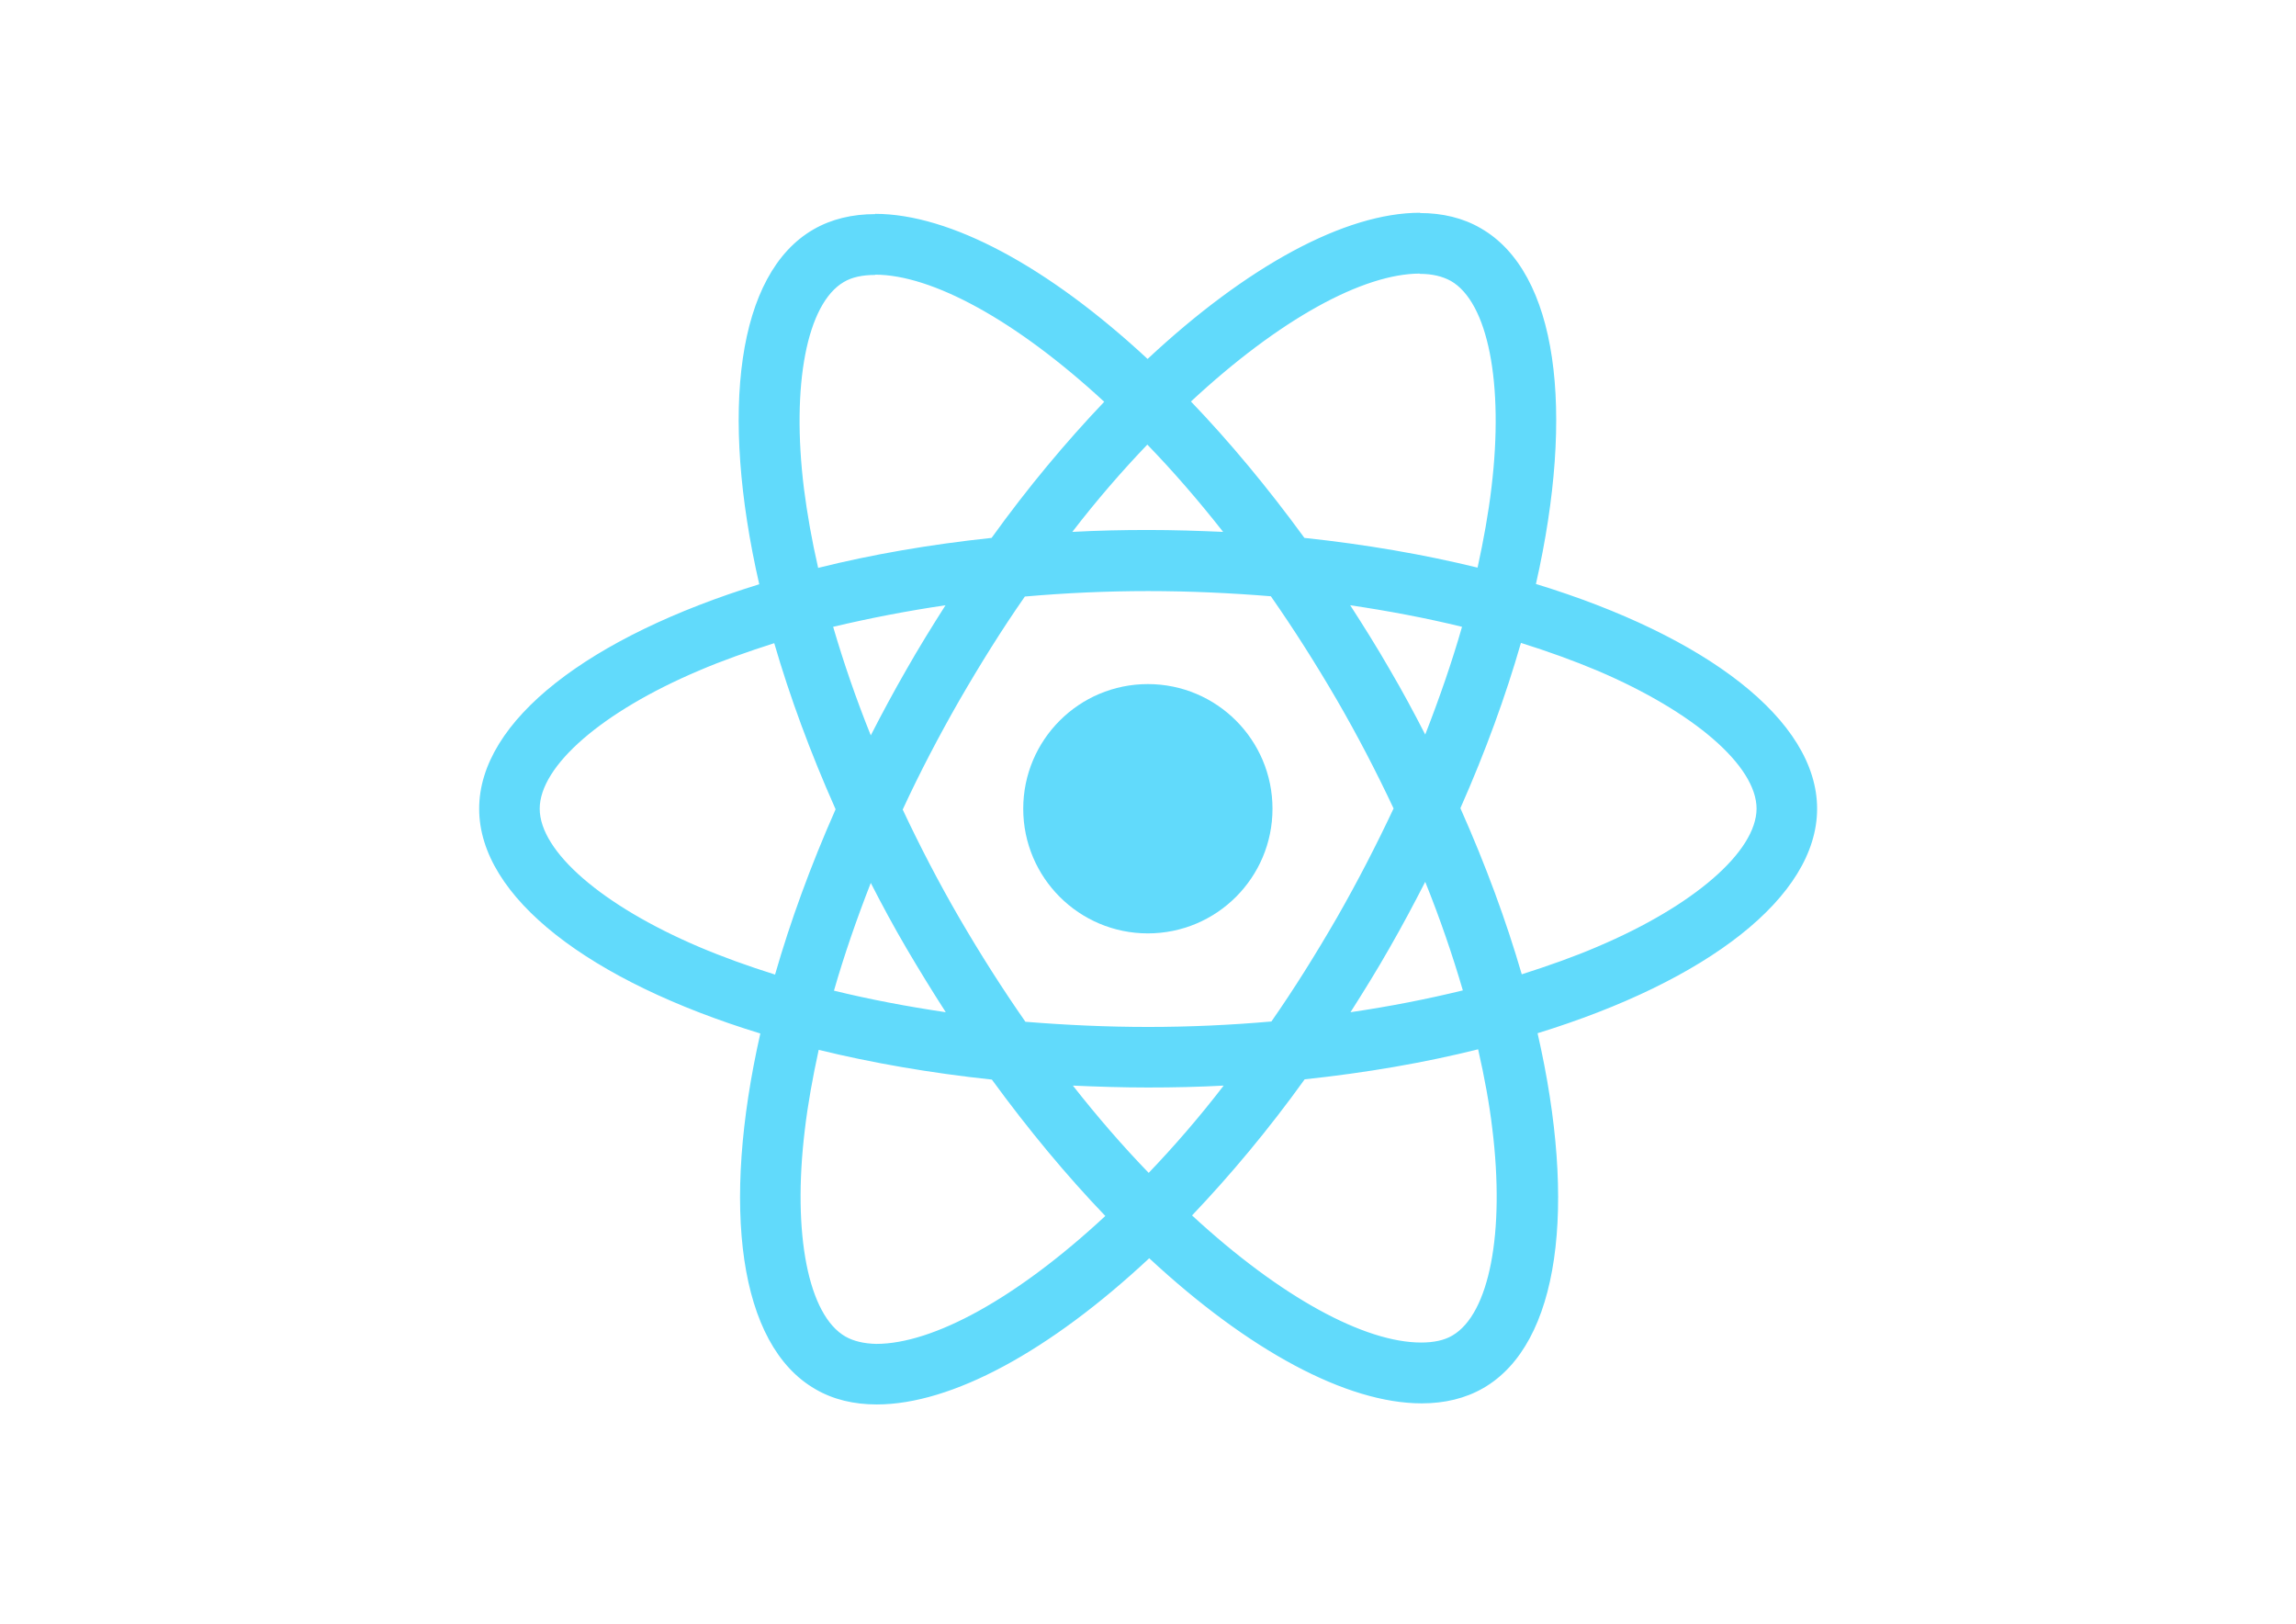
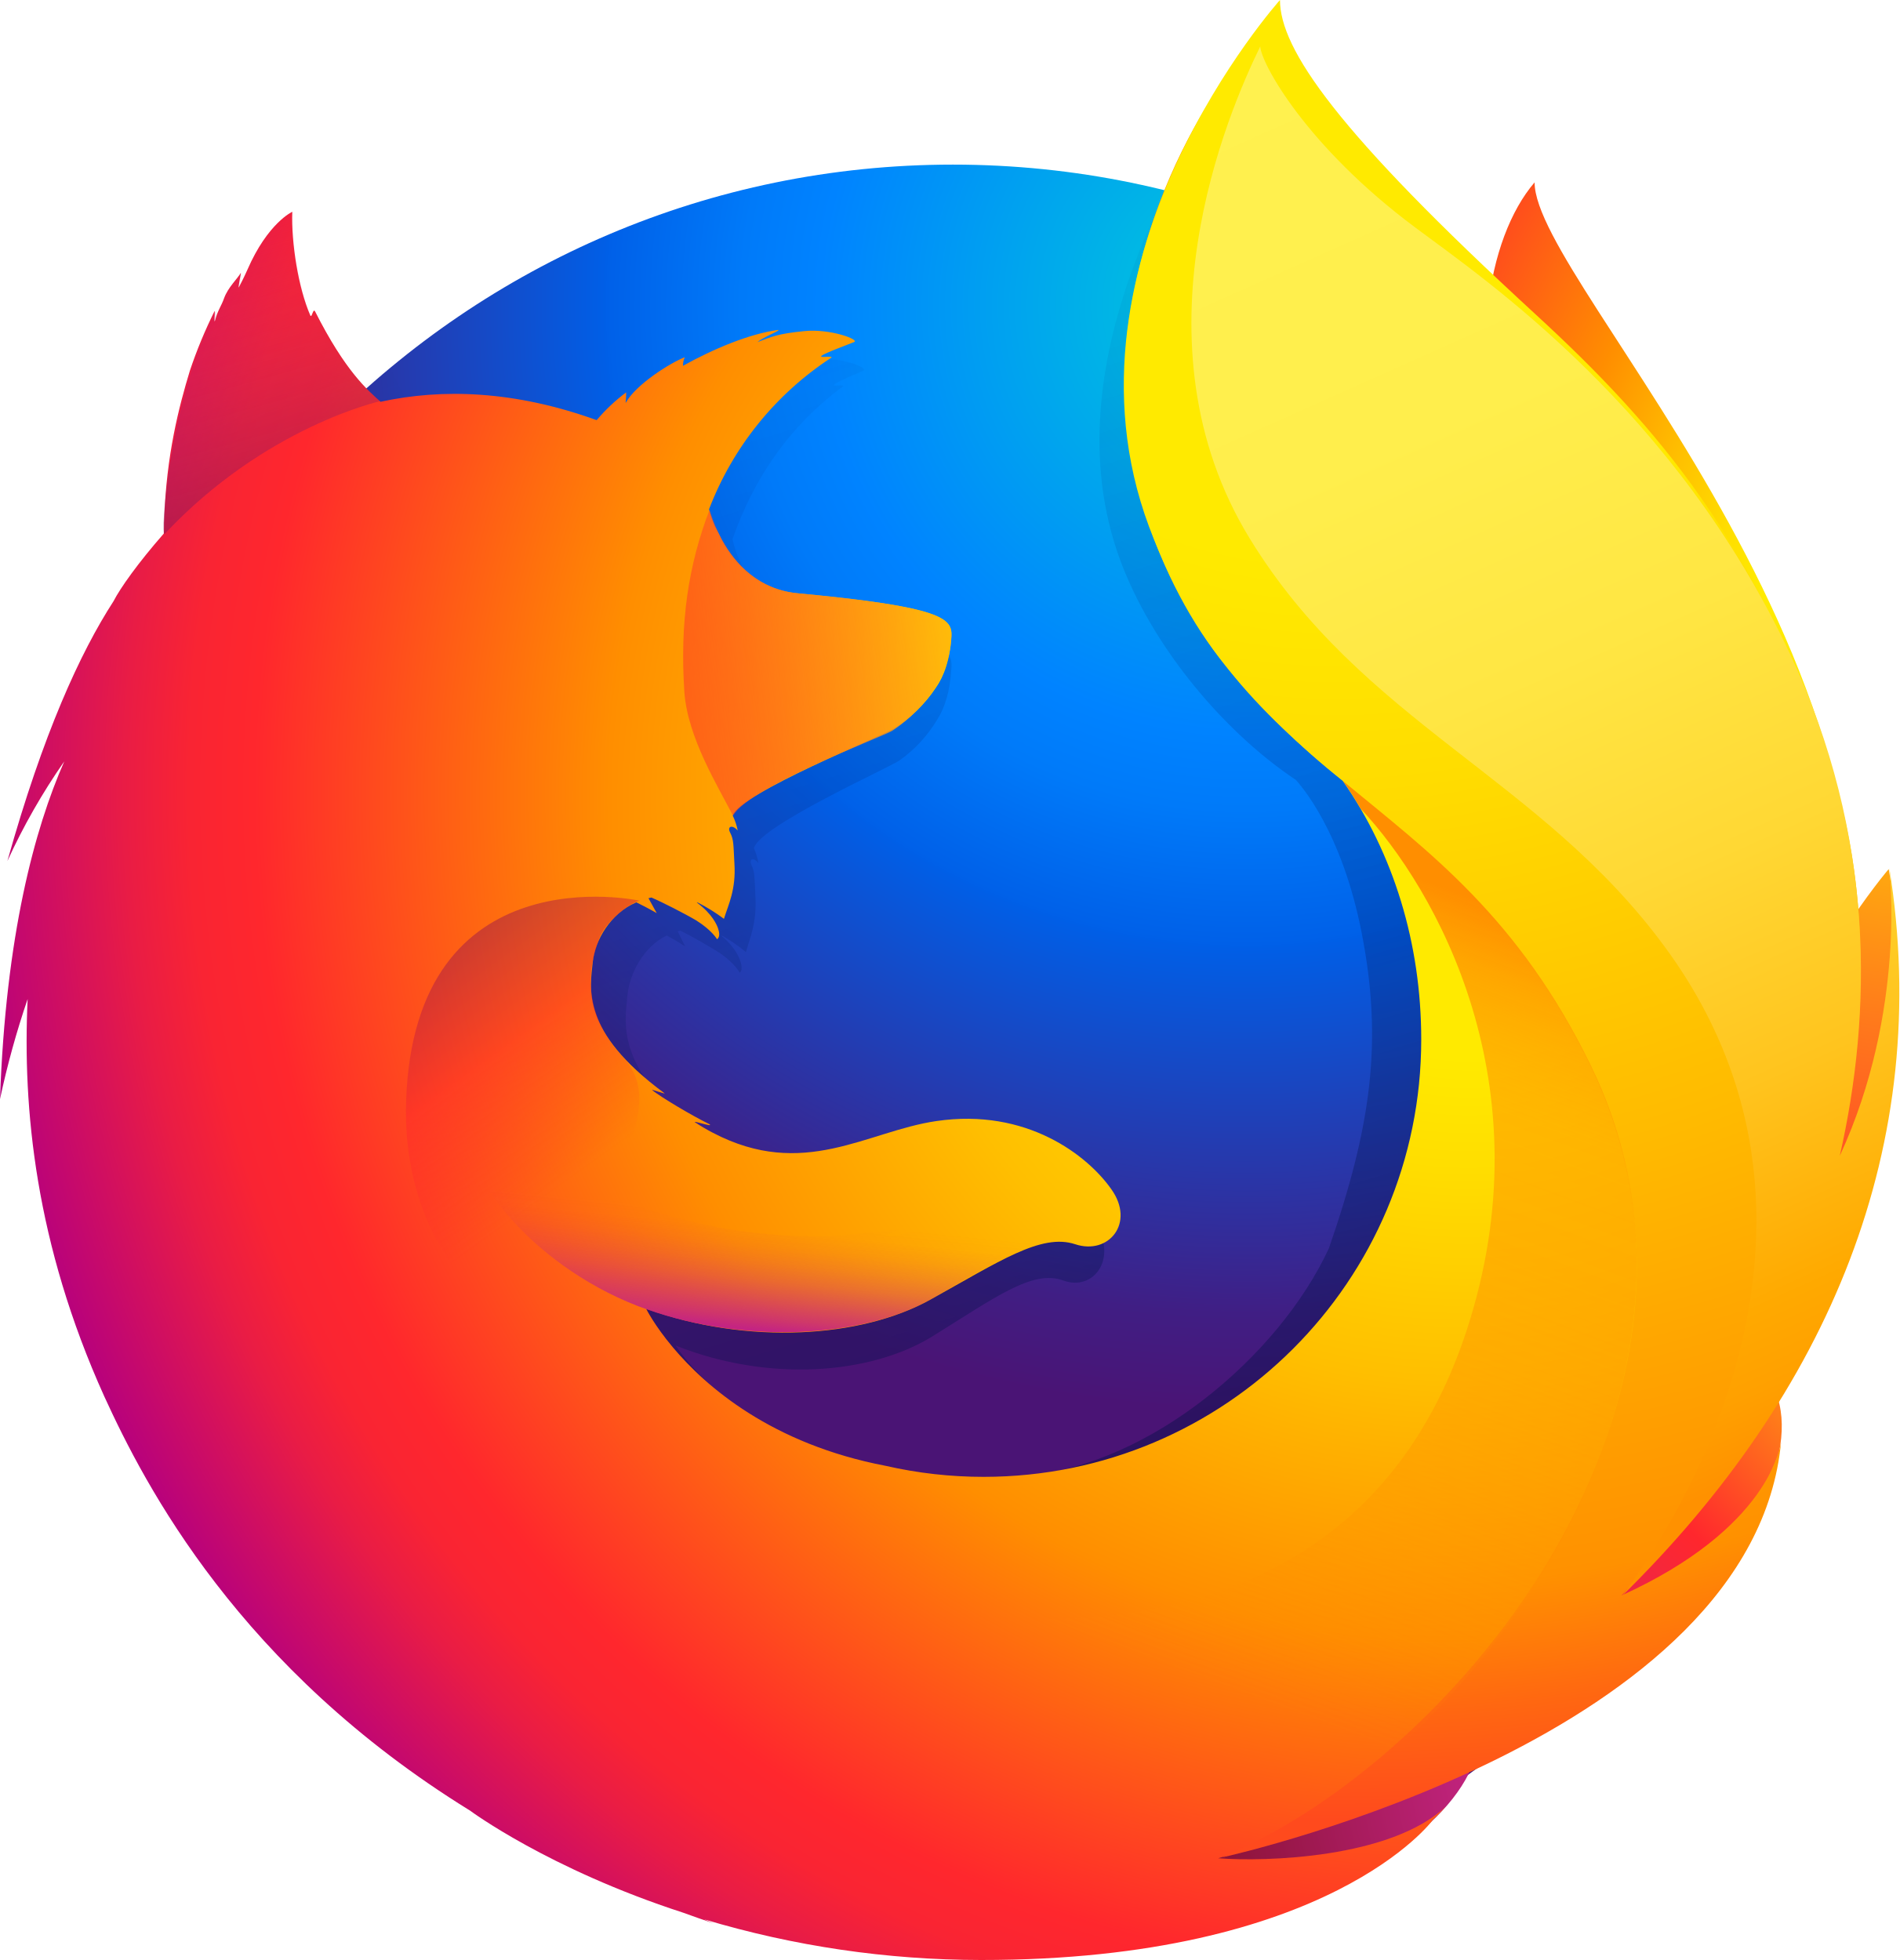
- <svg xmlns="http://www.w3.org/2000/svg" viewBox="0 0 841.9 595.3">
-   <g fill="#61DAFB">
-     <path d="M666.3 296.5c0-32.5-40.7-63.3-103.1-82.4 14.4-63.6 8-114.2-20.2-130.4-6.5-3.8-14.1-5.6-22.4-5.6v22.3c4.6 0 8.3.9 11.4 2.6 13.6 7.8 19.5 37.5 14.9 75.7-1.1 9.4-2.9 19.3-5.1 29.4-19.6-4.8-41-8.5-63.5-10.9-13.5-18.5-27.5-35.3-41.6-50 32.6-30.3 63.2-46.9 84-46.9V78c-27.5 0-63.5 19.6-99.9 53.6-36.4-33.8-72.4-53.2-99.9-53.2v22.3c20.7 0 51.4 16.5 84 46.6-14 14.7-28 31.4-41.3 49.9-22.6 2.4-44 6.1-63.6 11-2.3-10-4-19.7-5.2-29-4.7-38.2 1.1-67.9 14.6-75.8 3-1.8 6.9-2.6 11.5-2.6V78.5c-8.4 0-16 1.8-22.6 5.6-28.1 16.2-34.4 66.7-19.9 130.1-62.2 19.2-102.7 49.9-102.7 82.3 0 32.5 40.7 63.3 103.1 82.4-14.4 63.6-8 114.2 20.2 130.4 6.5 3.8 14.1 5.6 22.5 5.6 27.5 0 63.5-19.6 99.9-53.6 36.4 33.8 72.4 53.2 99.9 53.2 8.4 0 16-1.8 22.6-5.6 28.1-16.2 34.4-66.7 19.9-130.1 62-19.1 102.5-49.9 102.5-82.3zm-130.2-66.7c-3.7 12.9-8.3 26.2-13.5 39.5-4.1-8-8.4-16-13.1-24-4.6-8-9.5-15.8-14.4-23.4 14.2 2.1 27.9 4.7 41 7.9zm-45.8 106.5c-7.8 13.5-15.8 26.3-24.1 38.2-14.9 1.3-30 2-45.2 2-15.1 0-30.2-.7-45-1.9-8.3-11.9-16.4-24.6-24.2-38-7.6-13.1-14.5-26.4-20.8-39.8 6.2-13.4 13.2-26.8 20.7-39.9 7.8-13.5 15.8-26.3 24.1-38.2 14.9-1.3 30-2 45.2-2 15.1 0 30.2.7 45 1.9 8.3 11.9 16.4 24.6 24.2 38 7.6 13.1 14.5 26.4 20.8 39.8-6.3 13.4-13.2 26.8-20.7 39.9zm32.3-13c5.4 13.4 10 26.8 13.8 39.8-13.1 3.2-26.9 5.9-41.2 8 4.9-7.7 9.8-15.6 14.4-23.7 4.6-8 8.9-16.1 13-24.1zM421.2 430c-9.3-9.6-18.6-20.3-27.8-32 9 .4 18.2.7 27.5.7 9.4 0 18.7-.2 27.8-.7-9 11.7-18.3 22.4-27.5 32zm-74.4-58.9c-14.2-2.1-27.9-4.7-41-7.9 3.7-12.9 8.3-26.2 13.5-39.5 4.1 8 8.4 16 13.1 24 4.7 8 9.5 15.8 14.4 23.4zM420.7 163c9.3 9.6 18.6 20.3 27.8 32-9-.4-18.2-.7-27.5-.7-9.4 0-18.7.2-27.8.7 9-11.7 18.3-22.4 27.5-32zm-74 58.9c-4.9 7.7-9.8 15.6-14.4 23.7-4.6 8-8.9 16-13 24-5.4-13.4-10-26.8-13.8-39.8 13.1-3.1 26.9-5.8 41.2-7.9zm-90.5 125.2c-35.4-15.1-58.3-34.9-58.3-50.6 0-15.7 22.9-35.6 58.3-50.6 8.6-3.7 18-7 27.7-10.1 5.7 19.6 13.2 40 22.5 60.9-9.2 20.8-16.6 41.1-22.2 60.6-9.9-3.1-19.3-6.5-28-10.2zM310 490c-13.6-7.8-19.5-37.5-14.9-75.7 1.1-9.4 2.9-19.3 5.1-29.4 19.6 4.8 41 8.5 63.5 10.9 13.5 18.5 27.5 35.3 41.6 50-32.6 30.3-63.2 46.9-84 46.9-4.5-.1-8.3-1-11.3-2.7zm237.2-76.2c4.7 38.2-1.1 67.9-14.6 75.8-3 1.8-6.9 2.6-11.5 2.6-20.7 0-51.4-16.5-84-46.6 14-14.7 28-31.4 41.3-49.9 22.6-2.4 44-6.1 63.6-11 2.3 10.1 4.1 19.8 5.2 29.1zm38.5-66.7c-8.6 3.7-18 7-27.7 10.1-5.7-19.6-13.2-40-22.5-60.9 9.2-20.8 16.6-41.1 22.2-60.6 9.9 3.1 19.3 6.5 28.1 10.2 35.4 15.1 58.3 34.9 58.3 50.6-.1 15.7-23 35.6-58.4 50.6zM320.8 78.4z" />
-     <circle cx="420.9" cy="296.5" r="45.7" />
-     <path d="M520.5 78.1z" />
+ <svg xmlns="http://www.w3.org/2000/svg" viewBox="0 0 953.37 984">
+   <defs>
+     <radialGradient id="radial-gradient" cx="-14491.11" cy="9293.72" fx="-14519.876" r="450.88" gradientTransform="matrix(0.76, 0.03, 0.05, -1.12, 11485.79, 11147.95)" gradientUnits="userSpaceOnUse">
+       <stop offset="0.1" stop-color="#ffea00" />
+       <stop offset="0.17" stop-color="#ffde00" />
+       <stop offset="0.28" stop-color="#ffbf00" />
+       <stop offset="0.43" stop-color="#ff8e00" />
+       <stop offset="0.77" stop-color="#ff272d" />
+       <stop offset="0.87" stop-color="#e0255a" />
+       <stop offset="0.95" stop-color="#cc2477" />
+       <stop offset="1" stop-color="#c42482" />
+     </radialGradient>
+     <radialGradient id="radial-gradient-2" cx="-7587.48" cy="8863.48" r="791.23" gradientTransform="matrix(1.23, 0, 0, -1.23, 9957.91, 11055.45)" gradientUnits="userSpaceOnUse">
+       <stop offset="0" stop-color="#00ccda" />
+       <stop offset="0.22" stop-color="#0083ff" />
+       <stop offset="0.26" stop-color="#007af9" />
+       <stop offset="0.33" stop-color="#0060e8" />
+       <stop offset="0.33" stop-color="#005fe7" />
+       <stop offset="0.44" stop-color="#2639ad" />
+       <stop offset="0.52" stop-color="#401e84" />
+       <stop offset="0.57" stop-color="#4a1475" />
+     </radialGradient>
+     <linearGradient id="linear-gradient" x1="540.64" y1="254.8" x2="349.2" y2="881.03" gradientTransform="matrix(1, 0, 0, -1, 0, 984)" gradientUnits="userSpaceOnUse">
+       <stop offset="0" stop-color="#000f43" stop-opacity="0.4" />
+       <stop offset="0.48" stop-color="#001962" stop-opacity="0.17" />
+       <stop offset="1" stop-color="#002079" stop-opacity="0" />
+     </linearGradient>
+     <radialGradient id="radial-gradient-3" cx="-8337.74" cy="7467.89" r="266.89" gradientTransform="matrix(1.22, 0.12, 0.12, -1.22, 10240.78, 10765.16)" gradientUnits="userSpaceOnUse">
+       <stop offset="0" stop-color="#ffea00" />
+       <stop offset="0.5" stop-color="#ff272d" />
+       <stop offset="1" stop-color="#c42482" />
+     </radialGradient>
+     <radialGradient id="radial-gradient-4" cx="-8361.89" cy="7723.8" r="445.68" gradientTransform="matrix(1.22, 0.12, 0.12, -1.22, 10240.78, 10765.16)" gradientUnits="userSpaceOnUse">
+       <stop offset="0" stop-color="#ffe900" />
+       <stop offset="0.16" stop-color="#ffaf0e" />
+       <stop offset="0.32" stop-color="#ff7a1b" />
+       <stop offset="0.47" stop-color="#ff4e26" />
+       <stop offset="0.62" stop-color="#ff2c2e" />
+       <stop offset="0.76" stop-color="#ff1434" />
+       <stop offset="0.89" stop-color="#ff0538" />
+       <stop offset="1" stop-color="#ff0039" />
+     </radialGradient>
+     <radialGradient id="radial-gradient-5" cx="-8298.85" cy="7310.66" r="408.96" gradientTransform="matrix(1.22, 0.12, 0.12, -1.22, 10240.78, 10765.16)" gradientUnits="userSpaceOnUse">
+       <stop offset="0" stop-color="#ff272d" />
+       <stop offset="0.5" stop-color="#c42482" />
+       <stop offset="0.99" stop-color="#620700" />
+     </radialGradient>
+     <radialGradient id="radial-gradient-6" cx="715.19" cy="589.96" fx="743.167" fy="576.132" r="782.18" gradientTransform="matrix(1, 0, 0, -1, 0, 984)" gradientUnits="userSpaceOnUse">
+       <stop offset="0.16" stop-color="#ffea00" />
+       <stop offset="0.23" stop-color="#ffde00" />
+       <stop offset="0.37" stop-color="#ffbf00" />
+       <stop offset="0.54" stop-color="#ff8e00" />
+       <stop offset="0.76" stop-color="#ff272d" />
+       <stop offset="0.8" stop-color="#f92433" />
+       <stop offset="0.84" stop-color="#e91c45" />
+       <stop offset="0.89" stop-color="#cf0e62" />
+       <stop offset="0.94" stop-color="#b5007f" />
+     </radialGradient>
+     <radialGradient id="radial-gradient-7" cx="670.34" cy="952.71" r="891.45" gradientTransform="matrix(1, 0, 0, -1, 0, 984)" gradientUnits="userSpaceOnUse">
+       <stop offset="0.28" stop-color="#ffea00" />
+       <stop offset="0.4" stop-color="#fd0" />
+       <stop offset="0.63" stop-color="#ffba00" />
+       <stop offset="0.86" stop-color="#ff9100" />
+       <stop offset="0.93" stop-color="#ff6711" />
+       <stop offset="0.99" stop-color="#ff4a1d" />
+     </radialGradient>
+     <linearGradient id="linear-gradient-2" x1="-9023.45" y1="7636.92" x2="-8716.42" y2="7715.18" gradientTransform="matrix(1.22, 0.12, 0.12, -1.22, 10240.78, 10765.16)" gradientUnits="userSpaceOnUse">
+       <stop offset="0" stop-color="#c42482" stop-opacity="0.5" />
+       <stop offset="0.47" stop-color="#ff272d" stop-opacity="0.5" />
+       <stop offset="0.49" stop-color="#ff2c2c" stop-opacity="0.51" />
+       <stop offset="0.68" stop-color="#ff7a1a" stop-opacity="0.72" />
+       <stop offset="0.83" stop-color="#ffb20d" stop-opacity="0.87" />
+       <stop offset="0.94" stop-color="#ffd605" stop-opacity="0.96" />
+       <stop offset="1" stop-color="#ffe302" />
+     </linearGradient>
+     <linearGradient id="linear-gradient-3" x1="188.87" y1="2081.23" x2="134.3" y2="2221.08" gradientTransform="matrix(0.99, 0.1, 0.1, -0.99, -250.09, 2306.15)" gradientUnits="userSpaceOnUse">
+       <stop offset="0" stop-color="#891551" stop-opacity="0.6" />
+       <stop offset="1" stop-color="#c42482" stop-opacity="0" />
+     </linearGradient>
+     <linearGradient id="linear-gradient-4" x1="-38.43" y1="278.04" x2="55.68" y2="171.16" gradientTransform="matrix(0.99, 0.1, 0.1, -0.99, 229.04, 745.74)" gradientUnits="userSpaceOnUse">
+       <stop offset="0.01" stop-color="#891551" stop-opacity="0.5" />
+       <stop offset="0.48" stop-color="#ff272d" stop-opacity="0.5" />
+       <stop offset="1" stop-color="#ff272d" stop-opacity="0" />
+     </linearGradient>
+     <linearGradient id="linear-gradient-5" x1="142.46" y1="93.68" x2="142.53" y2="168.46" gradientTransform="matrix(0.99, 0.1, 0.1, -0.99, 229.04, 745.74)" gradientUnits="userSpaceOnUse">
+       <stop offset="0" stop-color="#c42482" />
+       <stop offset="0.08" stop-color="#c42482" stop-opacity="0.81" />
+       <stop offset="0.21" stop-color="#c42482" stop-opacity="0.57" />
+       <stop offset="0.33" stop-color="#c42482" stop-opacity="0.36" />
+       <stop offset="0.45" stop-color="#c42482" stop-opacity="0.2" />
+       <stop offset="0.56" stop-color="#c42482" stop-opacity="0.09" />
+       <stop offset="0.67" stop-color="#c42482" stop-opacity="0.02" />
+       <stop offset="0.77" stop-color="#c42482" stop-opacity="0" />
+     </linearGradient>
+     <linearGradient id="linear-gradient-6" x1="620.52" y1="947.88" x2="926.18" y2="264.39" gradientTransform="matrix(1, 0, 0, -1, 0, 984)" gradientUnits="userSpaceOnUse">
+       <stop offset="0" stop-color="#fff14f" />
+       <stop offset="0.27" stop-color="#ffee4c" />
+       <stop offset="0.45" stop-color="#ffe643" />
+       <stop offset="0.61" stop-color="#ffd834" />
+       <stop offset="0.76" stop-color="#ffc41e" />
+       <stop offset="0.89" stop-color="#ffab02" />
+       <stop offset="0.9" stop-color="#ffa900" />
+       <stop offset="0.95" stop-color="#ffa000" />
+       <stop offset="1" stop-color="#ff9100" />
+     </linearGradient>
+     <linearGradient id="linear-gradient-7" x1="680.88" y1="554.79" x2="536.1" y2="166.04" gradientTransform="matrix(1, 0, 0, -1, 0, 984)" gradientUnits="userSpaceOnUse">
+       <stop offset="0" stop-color="#ff8e00" />
+       <stop offset="0.04" stop-color="#ff8e00" stop-opacity="0.86" />
+       <stop offset="0.08" stop-color="#ff8e00" stop-opacity="0.73" />
+       <stop offset="0.13" stop-color="#ff8e00" stop-opacity="0.63" />
+       <stop offset="0.18" stop-color="#ff8e00" stop-opacity="0.56" />
+       <stop offset="0.23" stop-color="#ff8e00" stop-opacity="0.51" />
+       <stop offset="0.28" stop-color="#ff8e00" stop-opacity="0.5" />
+       <stop offset="0.39" stop-color="#ff8e00" stop-opacity="0.48" />
+       <stop offset="0.52" stop-color="#ff8e00" stop-opacity="0.42" />
+       <stop offset="0.68" stop-color="#ff8e00" stop-opacity="0.31" />
+       <stop offset="0.84" stop-color="#ff8e00" stop-opacity="0.17" />
+       <stop offset="1" stop-color="#ff8e00" stop-opacity="0" />
+     </linearGradient>
+   </defs>
+   <g id="Layer_2" data-name="Layer 2">
+     <g id="Layer_1-2" data-name="Layer 1">
+       <g id="Layer_2-2" data-name="Layer 2">
+         <g id="Firefox_-_Large" data-name="Firefox - Large">
+           <path d="M770.28,91.56c-23.95,27.88-35.1,90.64-10.82,154.26s61.5,49.8,84.7,114.67c30.62,85.6,16.37,200.59,16.37,200.59s36.81,106.61,62.47-6.63C979.79,341.74,770.28,143.94,770.28,91.56Z" style="fill:url(#radial-gradient)" />
+           <path id="_Path_" data-name=" Path " d="M478.07,974.64c245.24,0,443.9-199.74,443.9-446s-198.66-446-443.66-446S34.65,282.32,34.65,528.61C34.18,775.14,233.07,974.64,478.07,974.64Z" style="fill:url(#radial-gradient-2)" />
+           <path d="M810.67,803.64a246.8,246.8,0,0,1-30.12,18.18,705.31,705.31,0,0,0,38.3-63c9.46-10.47,18.13-20.65,25.19-31.65,3.44-5.41,7.31-12.08,11.42-19.82,24.92-44.9,52.4-117.56,53.18-192.2v-5.66a257.25,257.25,0,0,0-5.71-55.75c.2,1.43.38,2.86.56,4.29-.22-1.1-.41-2.21-.64-3.31.37,2,.66,4,1,6,5.09,43.22,1.47,85.37-16.68,116.45-.29.45-.58.88-.87,1.32,9.41-47.23,12.56-99.39,2.09-151.6,0,0-4.19-25.38-35.38-102.44-18-44.35-49.83-80.72-78-107.21-24.69-30.55-47.11-51-59.47-64.06C689.72,126,678.9,105.61,674.45,92.31c-3.85-1.93-53.14-49.81-57.05-51.63-21.51,33.35-89.16,137.67-57,235.15,14.58,44.17,51.47,90,90.07,115.74,1.69,1.94,23,25,33.09,77.16,10.45,53.85,5,95.86-16.54,158C641.73,681.24,577,735.12,516.3,740.63c-129.67,11.78-177.15-65.11-177.15-65.11C385.49,694,436.72,690.17,467.87,671c31.4-19.43,50.39-33.83,65.81-28.15C548.86,648.43,561,632,550.1,615a78.5,78.5,0,0,0-79.4-34.57c-31.43,5.11-60.23,30-101.41,5.89a86.29,86.29,0,0,1-7.73-5.06c-2.71-1.79,8.83,2.72,6.13.69-8-4.35-22.2-13.84-25.88-17.22-.61-.56,6.22,2.18,5.61,1.62-38.51-31.71-33.7-53.13-32.49-66.57,1-10.75,8-24.52,19.75-30.11,5.69,3.11,9.24,5.48,9.24,5.48s-2.43-5-3.74-7.58c.46-.2.9-.15,1.36-.34,4.66,2.25,15,8.1,20.41,11.67,7.07,5,9.33,9.44,9.33,9.44s1.86-1,.48-5.37c-.5-1.78-2.65-7.45-9.65-13.17h.44A81.61,81.61,0,0,1,374.42,478c2-7.18,5.53-14.68,4.75-28.09-.48-9.43-.26-11.87-1.92-15.51-1.49-3.13.83-4.35,3.42-1.1a32.5,32.5,0,0,0-2.21-7.4v-.24c3.23-11.24,68.25-40.46,73-43.88A67.2,67.2,0,0,0,470.59,361c3.62-5.76,6.34-13.85,7-26.11.36-8.84-3.76-14.73-69.51-21.62-18-1.77-28.53-14.8-34.53-26.82-1.09-2.59-2.21-4.94-3.33-7.28a57.68,57.68,0,0,1-2.56-8.43c10.75-30.87,28.81-57,55.37-76.7,1.45-1.32-5.78.34-4.34-1,1.69-1.54,12.71-6,14.79-7,2.54-1.2-10.88-6.9-22.73-5.51-12.07,1.36-14.63,2.8-21.07,5.53,2.67-2.66,11.17-6.15,9.18-6.13-13,2-29.18,9.56-43,18.12a10.66,10.66,0,0,1,.83-4.35c-6.44,2.73-22.26,13.79-26.87,23.14a44.29,44.29,0,0,0,.27-5.4,84.17,84.17,0,0,0-13.19,13.82l-.24.22c-37.36-15-70.23-16-98.05-9.28-6.09-6.11-9.06-1.64-22.91-32.07-.94-1.83.72,1.81,0,0-2.28-5.9,1.39,7.87,0,0-23.28,18.37-53.92,39.19-68.63,53.89-.18.59,17.16-4.9,0,0-6,1.72-5.6,5.28-6.51,37.5-.22,2.44,0,5.18-.22,7.38-11.75,15-19.75,27.64-22.78,34.21-15.19,26.18-31.93,67-48.15,131.55A334.82,334.82,0,0,1,75.2,398.36C61.71,432.63,48.67,486.44,46.07,569.3A482.08,482.08,0,0,1,58.6,518.64,473,473,0,0,0,93.33,719.71c9.33,22.82,24.76,57.46,51,95.4C226.9,902,343.31,956,472.21,956,606.79,956,727.64,897.13,810.67,803.64Z" style="fill:url(#linear-gradient)" />
+           <path d="M711.1,866.71c162.87-18.86,235-186.7,142.38-190C769.85,674,634,875.61,711.1,866.71Z" style="fill:url(#radial-gradient-3)" />
+           <path d="M865.21,642.42C977.26,577.21,948,436.34,948,436.34s-43.25,50.24-72.62,130.32C846.4,646,797.84,681.81,865.21,642.42Z" style="fill:url(#radial-gradient-4)" />
+           <path d="M509.47,950.06C665.7,999.91,800,876.84,717.21,835.74,642,798.68,435.32,926.49,509.47,950.06Z" style="fill:url(#radial-gradient-5)" />
+           <path d="M876.85,702.23c3.8-5.36,8.94-22.53,13.48-30.21,27.58-44.52,27.78-80,27.78-80.84,16.66-83.22,15.15-117.2,4.9-180-8.25-50.6-44.32-123.09-75.57-158-32.2-36-9.51-24.25-40.69-50.52-27.33-30.29-53.82-60.29-68.25-72.36C634.22,43.09,636.57,24.58,638.58,21.42c-.34.37-.84.92-1.47,1.64C635.87,18.14,635,14,635,14s-57,57-69,152c-7.83,62,15.38,126.68,49,168a381.62,381.62,0,0,0,59,58h0c25.4,36.48,39.38,81.49,39.38,129.91,0,121.24-98.34,219.53-219.65,219.53a220.14,220.14,0,0,1-49.13-5.52c-57.24-10.92-90.3-39.8-106.78-59.41-9.45-11.23-13.46-19.42-13.46-19.42,51.28,18.37,108,14.53,142.47-4.52,34.75-19.26,55.77-33.55,72.84-27.92,16.82,5.61,30.21-10.67,18.2-27.54-11.77-16.85-42.4-41-87.88-34.29-34.79,5.07-66.66,29.76-112.24,5.84a97.34,97.34,0,0,1-8.55-5c-3-1.77,9.77,2.69,6.79.68-8.87-4.32-24.57-13.73-28.64-17.07-.68-.56,6.88,2.16,6.2,1.6-42.62-31.45-37.3-52.69-36-66,1.07-10.66,8.81-24.32,21.86-29.86,6.3,3.08,10.23,5.43,10.23,5.43s-2.69-4.92-4.14-7.51c.51-.19,1-.15,1.5-.34,5.16,2.23,16.58,8,22.59,11.57,7.83,4.95,10.32,9.36,10.32,9.36s2.06-1,.54-5.33c-.56-1.77-2.93-7.39-10.68-13.07h.48a91.65,91.65,0,0,1,13.13,8.17c2.19-7.12,6.12-14.56,5.25-27.86-.53-9.35-.28-11.78-2.12-15.39-1.65-3.1.92-4.31,3.78-1.09a29.73,29.73,0,0,0-2.44-7.34v-.24c3.57-11.14,75.53-40.12,80.77-43.51a70.24,70.24,0,0,0,21.17-20.63c4-5.72,7-13.73,7.75-25.89.25-5.48-1.44-9.82-20.5-14-11.44-2.49-29.14-4.91-56.43-7.47-19.9-1.76-31.58-14.68-38.21-26.6-1.21-2.57-2.45-4.9-3.68-7.22a53.41,53.41,0,0,1-2.83-8.36,158.47,158.47,0,0,1,61.28-76.06c1.6-1.31-6.4.33-4.8-1,1.87-1.52,14.06-5.93,16.37-6.92,2.81-1.19-12-6.84-25.16-5.47-13.36,1.35-16.19,2.78-23.32,5.49,3-2.64,12.37-6.1,10.16-6.08-14.4,2-32.3,9.48-47.6,18a9.72,9.72,0,0,1,.92-4.31c-7.13,2.71-24.64,13.67-29.73,23a39.79,39.79,0,0,0,.29-5.35,88.55,88.55,0,0,0-14.6,13.7l-.27.22C258.14,196,221.75,195,191,201.72c-6.74-6.06-17.57-15.23-32.89-45.4-1-1.82-1.6,3.75-2.4,2-6-13.81-9.55-36.44-9-52,0,0-12.32,5.61-22.51,29.06-1.89,4.21-3.11,6.54-4.32,8.87-.56.68,1.27-7.7,1-7.24-1.77,3-6.36,7.19-8.37,12.62-1.38,4-3.32,6.27-4.56,11.29l-.29.46c-.1-1.48.37-6.08,0-5.14A235.4,235.4,0,0,0,95.34,186c-5.49,18-11.88,42.61-12.89,74.57-.24,2.42,0,5.14-.25,7.32-13,14.83-21.86,27.39-25.2,33.91-16.81,26-35.33,66.44-53.29,130.46a319.35,319.35,0,0,1,28.54-50C17.32,416.25,2.89,469.62,0,551.8a436.92,436.92,0,0,1,13.87-50.24C11.29,556.36,17.68,624.3,52.32,701c20.57,45,67.92,136.6,183.62,208h0s39.36,29.3,107,51.26c5,1.81,10.06,3.6,15.23,5.33q-2.43-1-4.71-2A484.9,484.9,0,0,0,492.27,984c175.18.15,226.85-70.2,226.85-70.2l-.51.38q3.71-3.49,7.14-7.26c-27.64,26.08-90.75,27.84-114.3,26,40.22-11.81,66.69-21.81,118.17-41.52q9-3.36,18.48-7.64l2-.94c1.25-.58,2.49-1.13,3.75-1.74a349.3,349.3,0,0,0,70.26-44c51.7-41.3,63-81.56,68.83-108.1-.82,2.54-3.37,8.47-5.17,12.32-13.31,28.48-42.84,46-74.91,61a689.05,689.05,0,0,0,42.38-62.44C865.77,729.39,869,713.15,876.85,702.23Z" style="fill:url(#radial-gradient-6)" />
+           <path d="M813.92,801c21.08-23.24,40-49.82,54.35-80,36.9-77.58,94-206.58,49-341.31C881.77,273.22,833,215,771.11,158.12,670.56,65.76,642.48,24.52,642.48,0c0,0-116.09,129.41-65.74,264.38s153.46,130,221.68,270.87c80.27,165.74-64.95,346.61-185,397.24,7.35-1.63,267-60.38,280.61-208.88C893.68,726.34,887.83,767.41,813.92,801Z" style="fill:url(#radial-gradient-7)" />
+           <path d="M477.59,319.37c.39-8.77-4.16-14.66-76.68-21.46-29.84-2.76-41.26-30.33-44.75-41.94-10.61,27.56-15,56.49-12.64,91.48,1.61,22.92,17,47.52,24.37,62,0,0,1.64-2.13,2.39-2.91,13.86-14.43,71.94-36.42,77.39-39.54C453.69,363.16,476.58,346.44,477.59,319.37Z" style="fill:url(#linear-gradient-2)" />
+           <path d="M158.31,156.47c-1-1.82-1.6,3.75-2.4,2-6-13.81-9.58-36.2-8.72-52,0,0-12.32,5.61-22.51,29.06-1.89,4.21-3.11,6.54-4.32,8.86-.56.68,1.27-7.7,1-7.24-1.77,3-6.36,7.19-8.35,12.38-1.65,4.24-3.35,6.52-4.61,11.77-.39,1.43.39-6.32,0-5.38C84.72,201.68,80.19,271,82.69,268,133.17,214.14,191,201.36,191,201.36c-6.15-4.53-19.53-17.63-32.7-44.89Z" style="fill:url(#linear-gradient-3)" />
+           <path d="M349.84,720.1c-69.72-29.77-149-71.75-146-167.14C207.92,427.35,321,452.18,321,452.18c-4.27,1-15.68,9.16-19.72,17.82-4.27,10.83-12.07,35.28,11.55,60.9,37.09,40.19-76.2,95.36,98.66,199.57,4.41,2.4-41-1.43-61.64-10.36Z" style="fill:url(#linear-gradient-4)" />
+           <path d="M325.07,657.5c49.44,17.21,107,14.19,141.52-4.86,23.09-12.85,52.7-33.43,70.92-28.35-15.78-6.24-27.73-9.15-42.1-9.86-2.45,0-5.38,0-8-.32a136,136,0,0,0-15.76.86c-8.9.82-18.77,6.43-27.74,5.53-.48,0,8.7-3.77,8-3.61-4.75,1-9.92,1.21-15.37,1.88-3.47.39-6.45.82-9.89,1-103,8.73-190-55.81-190-55.81-7.41,25,33.17,74.3,88.52,93.57Z" style="fill:url(#linear-gradient-5)" />
+           <path d="M813.74,801.65c104.16-102.27,156.86-226.58,134.58-366,0,0,8.9,71.5-24.85,144.63,16.21-71.39,18.1-160.11-25-252C841,205.64,746.45,141.11,710.35,114.19,655.66,73.4,633,31.87,632.57,23.3c-16.34,33.48-65.77,148.2-5.31,247,56.64,92.56,145.86,120,208.33,205C950.67,631.67,813.74,801.65,813.74,801.65Z" style="fill:url(#linear-gradient-6)" />
+           <path d="M798.81,535.55C762.41,460.35,717,427.55,674,392c5,7,6.23,9.47,9,14,37.83,40.32,93.61,138.66,53.11,262.11C659.88,900.48,355,791.06,323,760.32,335.93,894.81,561,959.16,707.6,872,791,793,858.47,658.79,798.81,535.55Z" style="fill:url(#linear-gradient-7)" />
+         </g>
+       </g>
+     </g>
  </g>
</svg>
